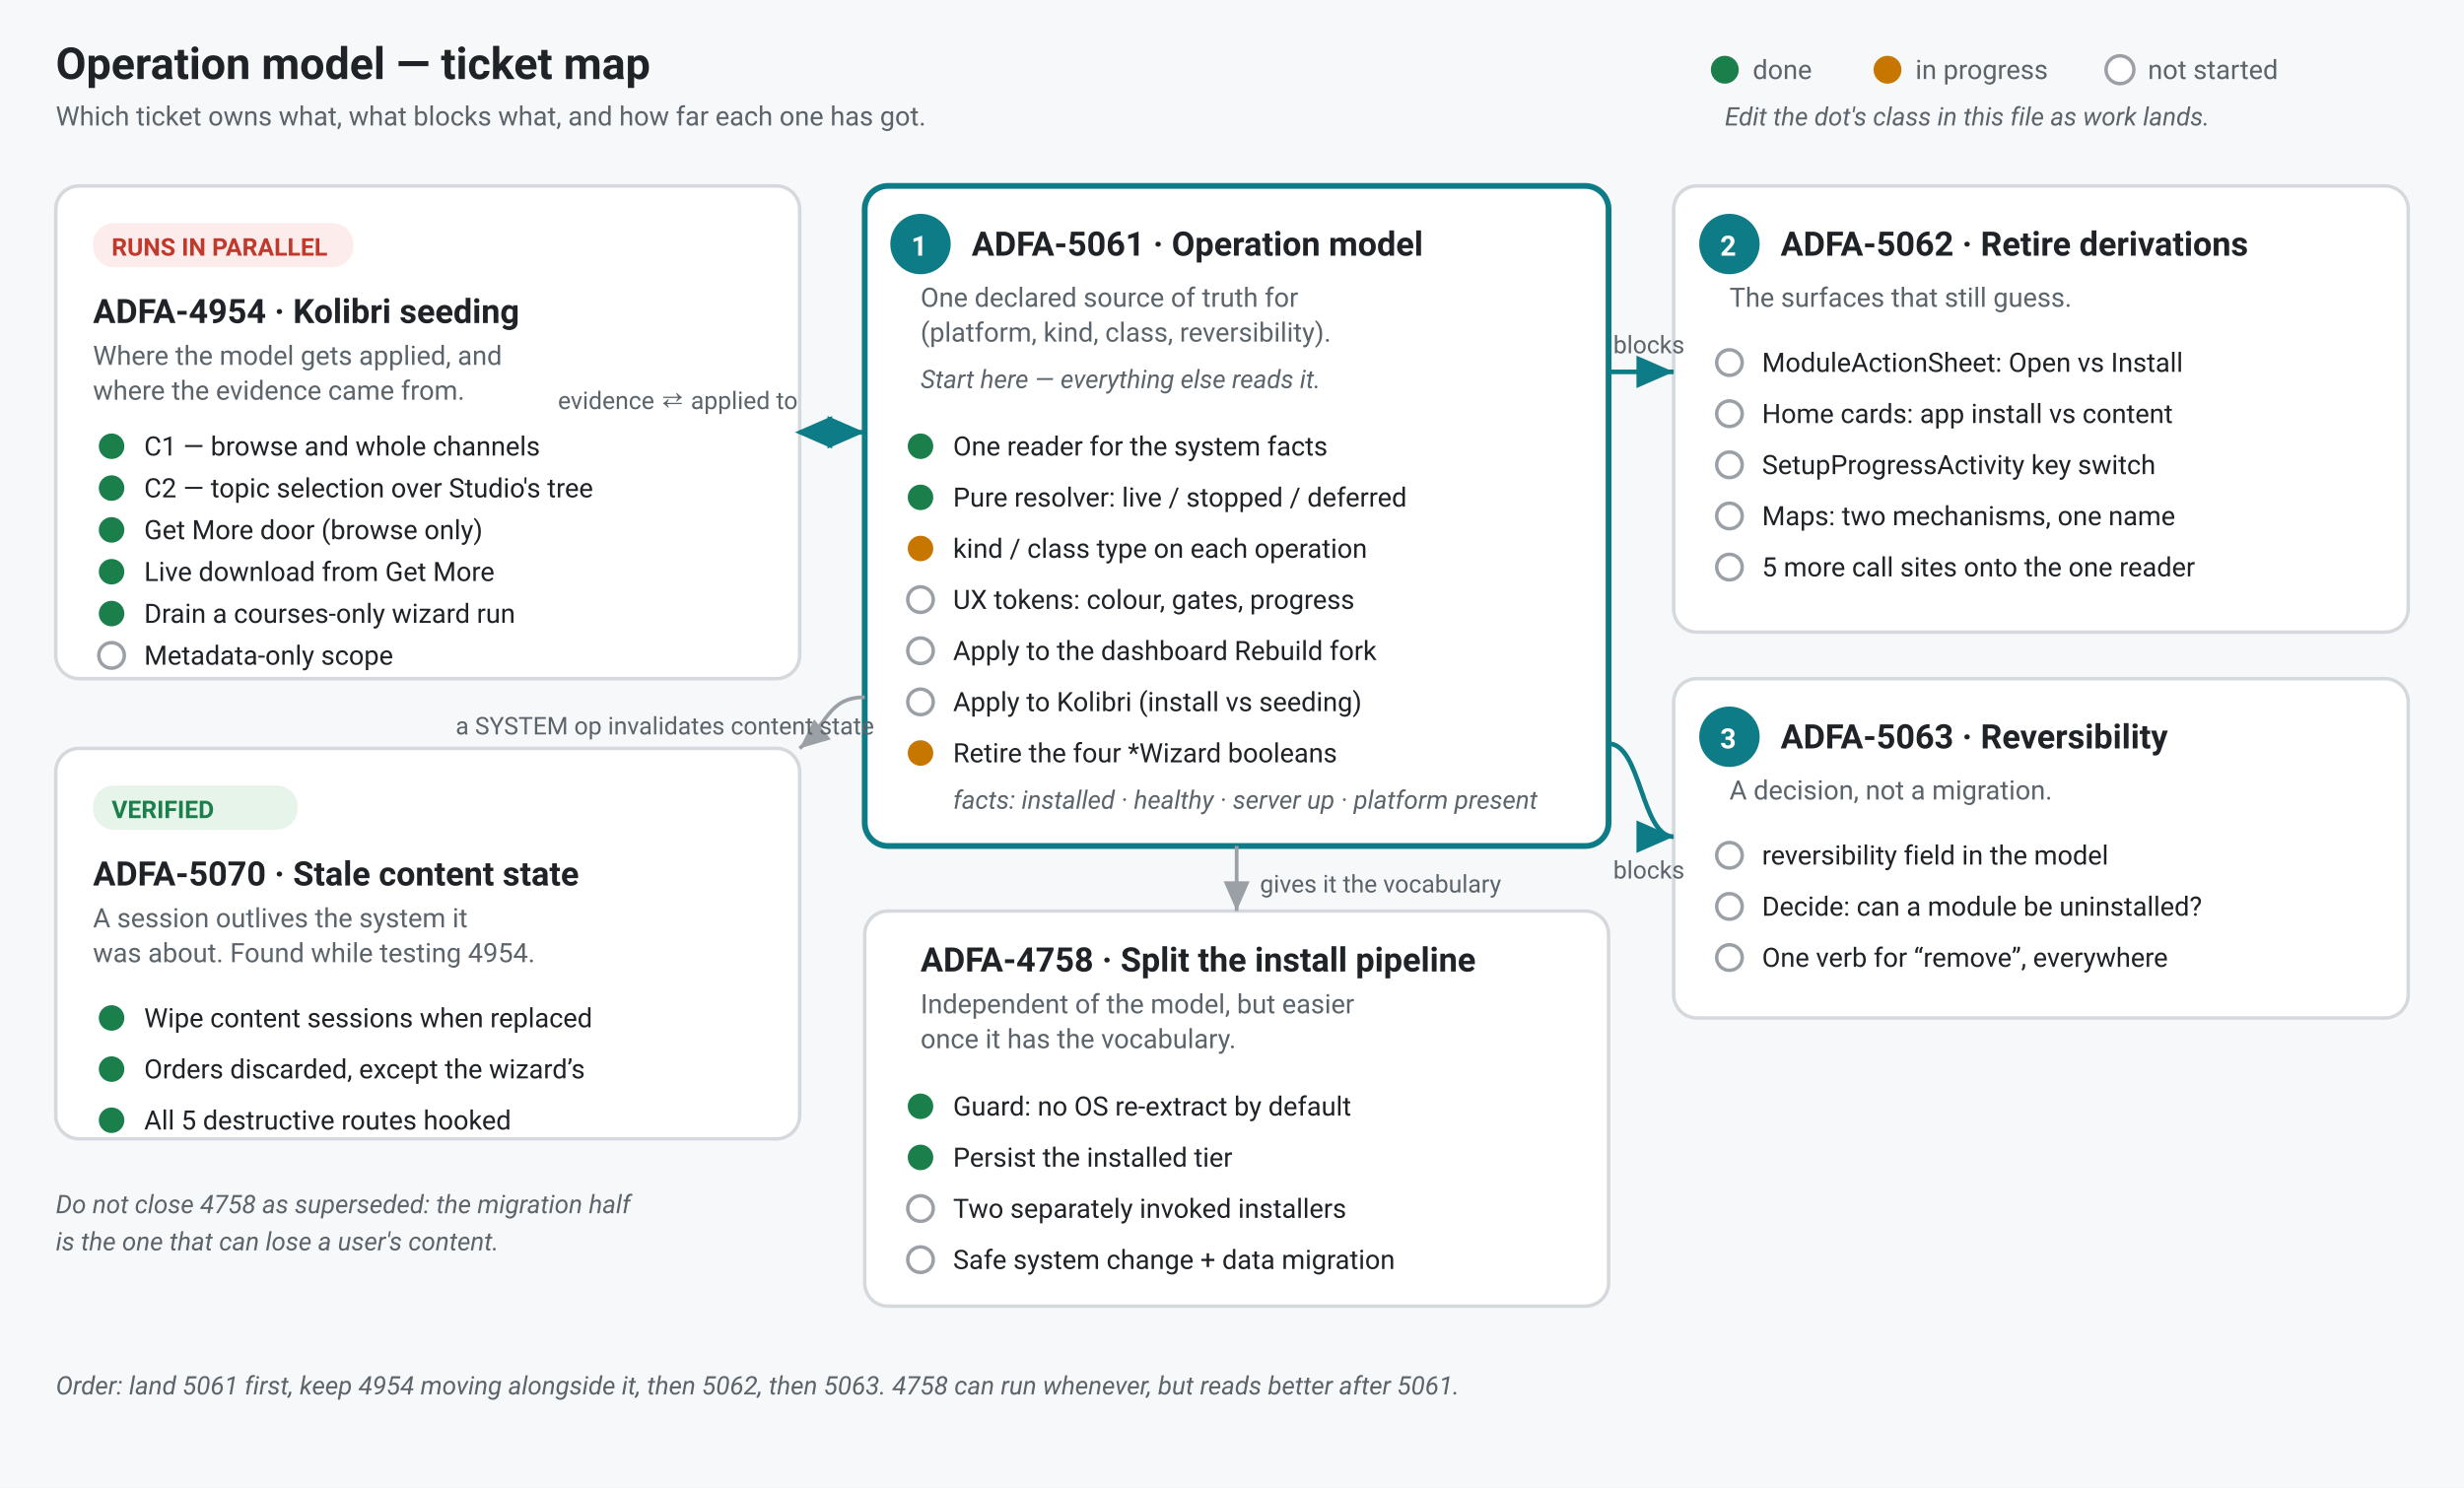
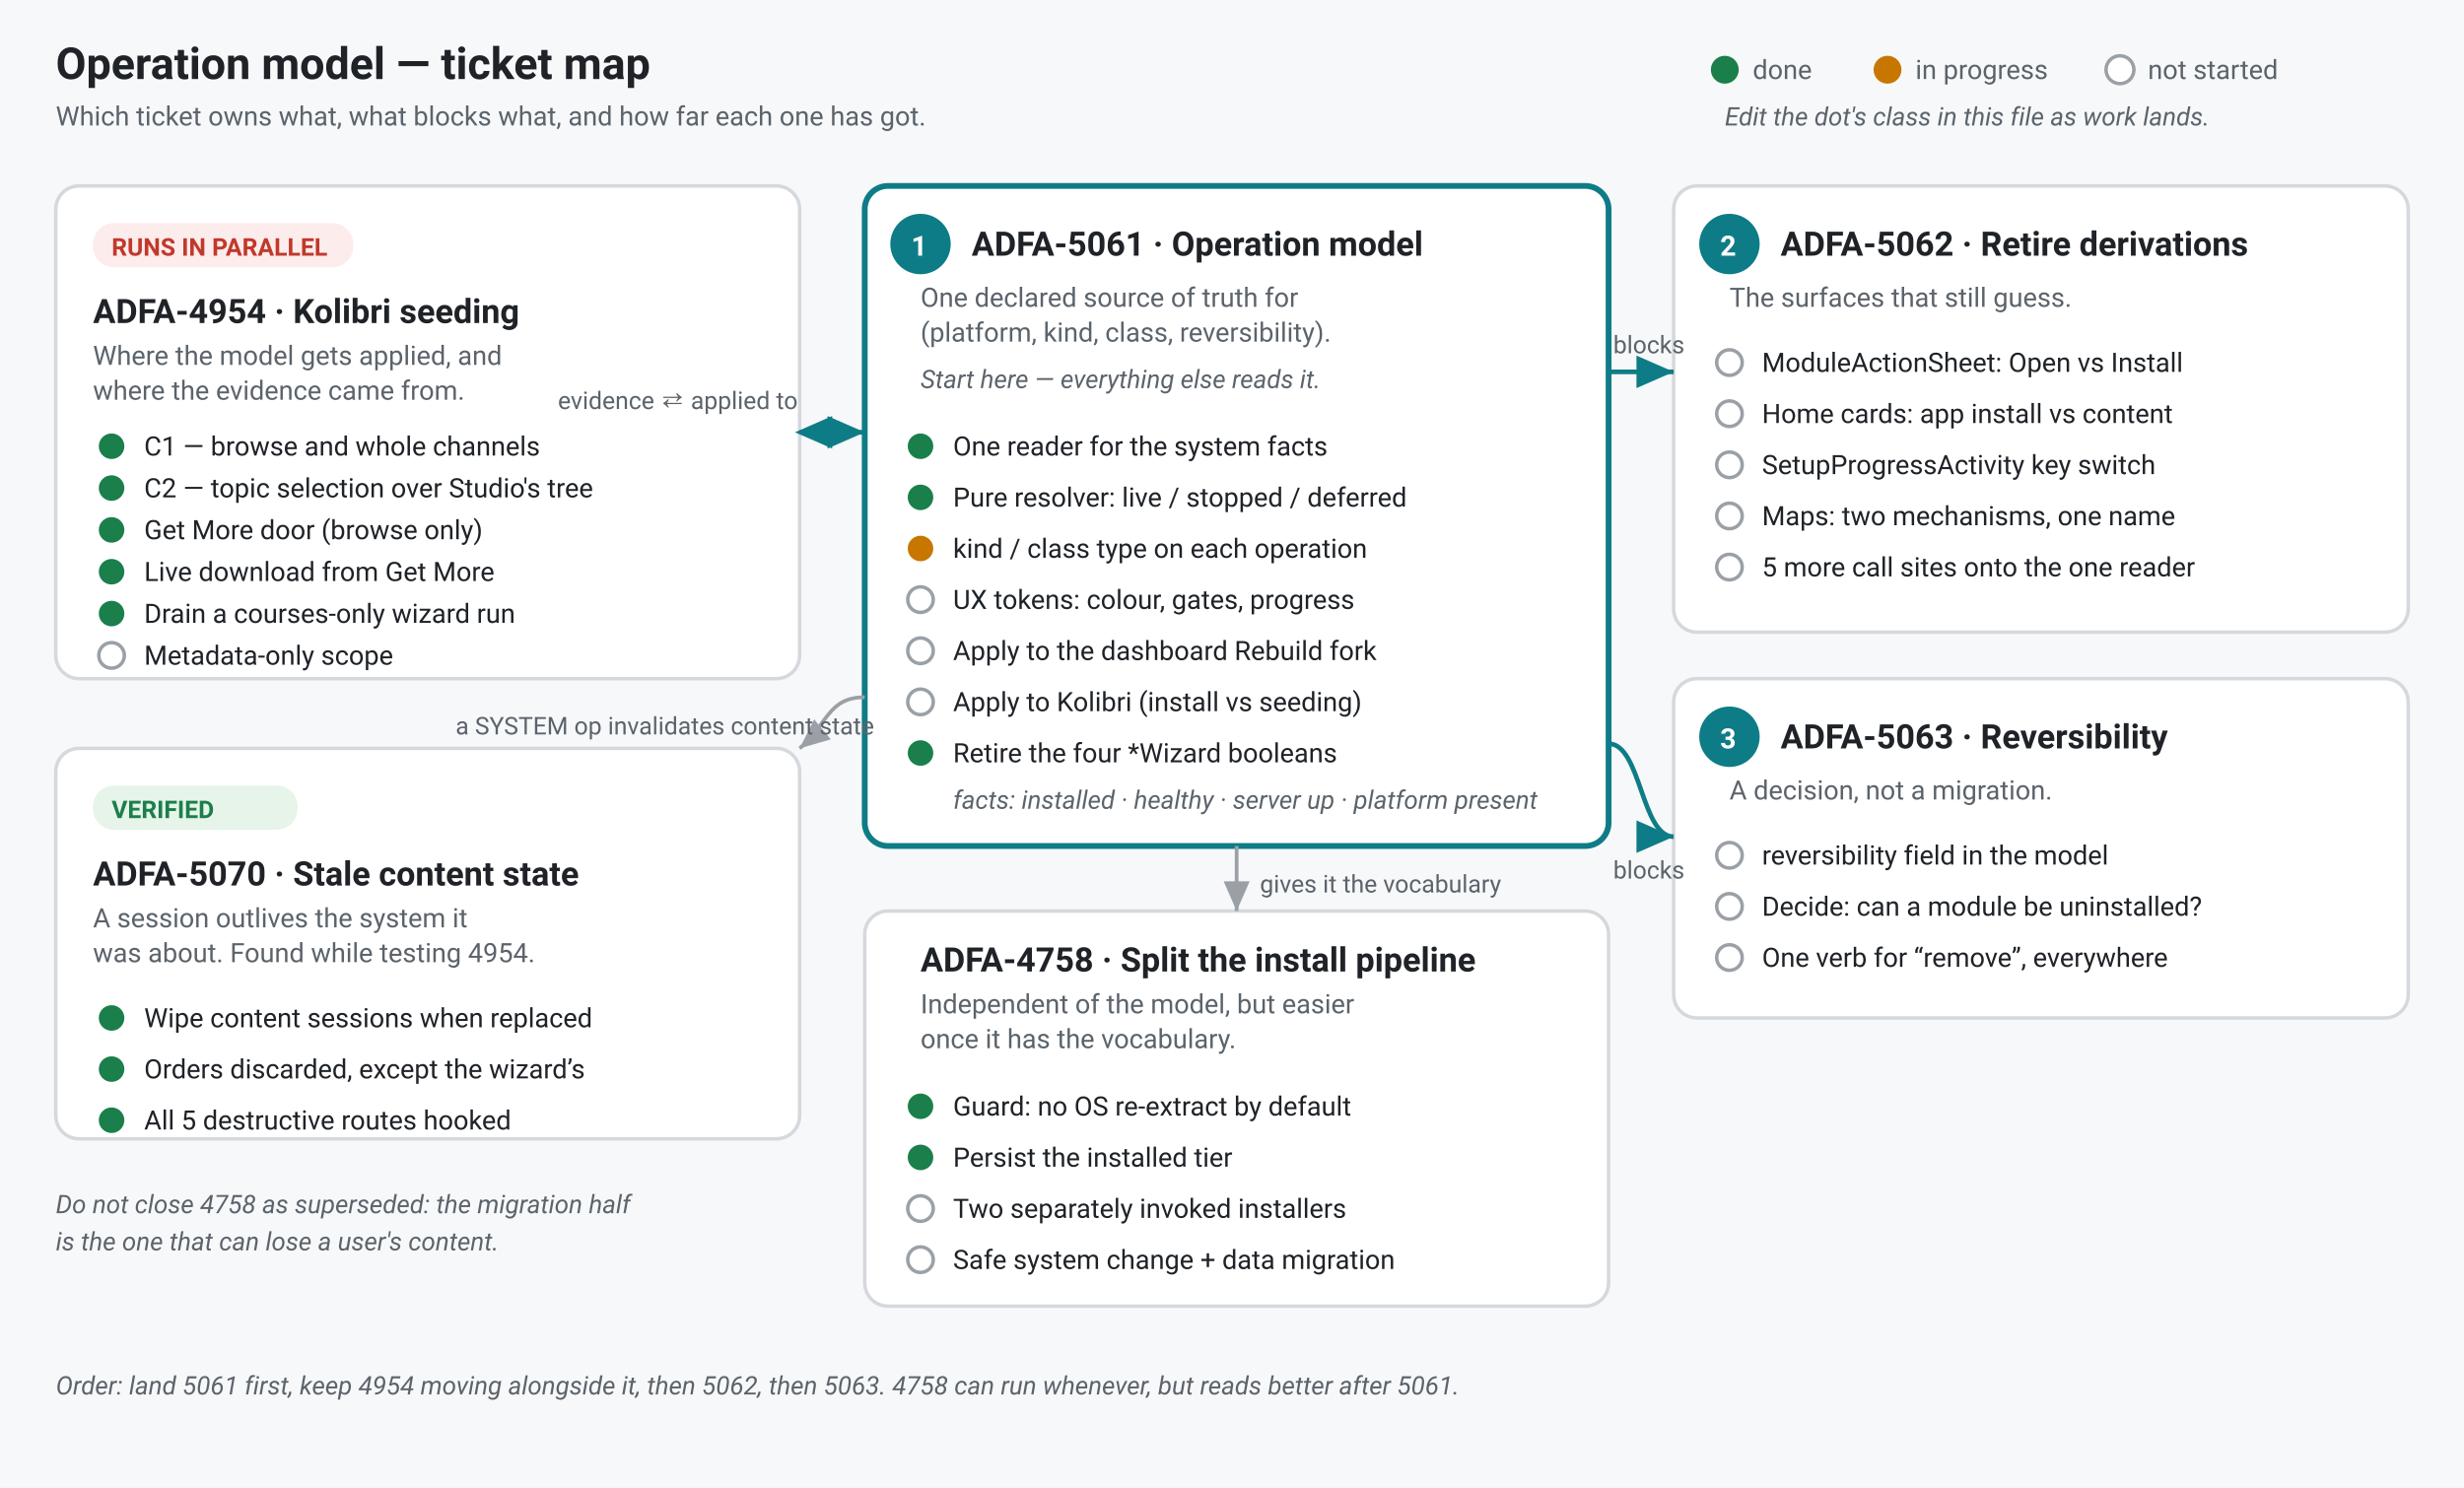
<svg xmlns="http://www.w3.org/2000/svg" viewBox="0 0 1060 640" width="1060" height="640" font-family="Segoe UI, Roboto, Helvetica, Arial, sans-serif">
  <style>
  .bg    { fill: #F7F8F9; }
  .card  { fill: #FFFFFF; stroke: #D5D8DC; stroke-width: 1.5; rx: 10; }
  .card-hi { fill: #FFFFFF; stroke: #0E7C86; stroke-width: 2.5; rx: 10; }
  .h1    { font-size: 19px; font-weight: 700; fill: #1F2328; }
  .h2    { font-size: 14.5px; font-weight: 700; fill: #1F2328; }
  .sub   { font-size: 11.5px; fill: #5B636B; }
  .item  { font-size: 11.5px; fill: #1F2328; }
  .note  { font-size: 11px; fill: #5B636B; font-style: italic; }
  .lnk   { stroke: #9AA0A6; stroke-width: 1.6; fill: none; }
  .lnk-hi{ stroke: #0E7C86; stroke-width: 2; fill: none; }
  .lnklbl{ font-size: 10.5px; fill: #5B636B; }

  /* ---- the three states: change an item's class to move it ---- */
  .s-done { fill: #1B7F4B; stroke: none; }
  .s-doing{ fill: #C77700; stroke: none; }
  .s-todo { fill: #FFFFFF; stroke: #9AA0A6; stroke-width: 1.5; }

  .badge  { fill: #0E7C86; }
  .badgetx{ font-size: 12px; font-weight: 700; fill: #FFFFFF; }
  .chip   { rx: 9; }
  .chiptx { font-size: 10.5px; font-weight: 700; }
</style>
  <defs>
    <marker id="arw" markerWidth="9" markerHeight="9" refX="8" refY="4.5" orient="auto">
      <path d="M0,1 L8,4.5 L0,8 Z" fill="#9AA0A6" />
    </marker>
    <marker id="arwhi" markerWidth="9" markerHeight="9" refX="8" refY="4.5" orient="auto">
      <path d="M0,1 L8,4.5 L0,8 Z" fill="#0E7C86" />
    </marker>
    <marker id="arwhiS" markerWidth="9" markerHeight="9" refX="1" refY="4.5" orient="auto">
      <path d="M8,1 L0,4.5 L8,8 Z" fill="#0E7C86" />
    </marker>
  </defs>
  <rect class="bg" x="0" y="0" width="1060" height="640" />
  <text class="h1" x="24" y="34">Operation model — ticket map</text>
  <text class="sub" x="24" y="54">Which ticket owns what, what blocks what, and how far each one has got.</text>
  <circle class="s-done" cx="742" cy="30" r="6" />
  <text class="sub" x="754" y="34">done</text>
  <circle class="s-doing" cx="812" cy="30" r="6" />
  <text class="sub" x="824" y="34">in progress</text>
  <circle class="s-todo" cx="912" cy="30" r="6" />
  <text class="sub" x="924" y="34">not started</text>
  <text class="note" x="742" y="54">Edit the dot's class in this file as work lands.</text>
  <rect class="card" x="24" y="80" width="320" height="212" />
  <rect class="chip" x="40" y="96" width="112" height="19" fill="#FDECEC" stroke="none" />
  <text class="chiptx" x="48" y="110" fill="#C0392B">RUNS IN PARALLEL</text>
  <text class="h2" x="40" y="139">ADFA-4954 · Kolibri seeding</text>
  <text class="sub" x="40" y="157">Where the model gets applied, and</text>
  <text class="sub" x="40" y="172">where the evidence came from.</text>
  <circle class="s-done" cx="48" cy="192" r="5.5" />
  <text class="item" x="62" y="196">C1 — browse and whole channels</text>
  <circle class="s-done" cx="48" cy="210" r="5.5" />
  <text class="item" x="62" y="214">C2 — topic selection over Studio's tree</text>
  <circle class="s-done" cx="48" cy="228" r="5.5" />
  <text class="item" x="62" y="232">Get More door (browse only)</text>
  <circle class="s-done" cx="48" cy="246" r="5.5" />
  <text class="item" x="62" y="250">Live download from Get More</text>
  <circle class="s-done" cx="48" cy="264" r="5.5" />
  <text class="item" x="62" y="268">Drain a courses-only wizard run</text>
  <circle class="s-todo" cx="48" cy="282" r="5.5" />
  <text class="item" x="62" y="286">Metadata-only scope</text>
  <rect class="card" x="24" y="322" width="320" height="168" />
  <rect class="chip" x="40" y="338" width="88" height="19" fill="#E6F4EA" stroke="none" />
  <text class="chiptx" x="48" y="352" fill="#1B7F4B">VERIFIED</text>
  <text class="h2" x="40" y="381">ADFA-5070 · Stale content state</text>
  <text class="sub" x="40" y="399">A session outlives the system it</text>
  <text class="sub" x="40" y="414">was about. Found while testing 4954.</text>
  <circle class="s-done" cx="48" cy="438" r="5.5" />
  <text class="item" x="62" y="442">Wipe content sessions when replaced</text>
  <circle class="s-done" cx="48" cy="460" r="5.5" />
  <text class="item" x="62" y="464">Orders discarded, except the wizard’s</text>
  <circle class="s-done" cx="48" cy="482" r="5.5" />
  <text class="item" x="62" y="486">All 5 destructive routes hooked</text>
  <rect class="card-hi" x="372" y="80" width="320" height="284" />
  <circle class="badge" cx="396" cy="105" r="13" />
  <text class="badgetx" x="392" y="110">1</text>
  <text class="h2" x="418" y="110">ADFA-5061 · Operation model</text>
  <text class="sub" x="396" y="132">One declared source of truth for</text>
  <text class="sub" x="396" y="147">(platform, kind, class, reversibility).</text>
  <text class="note" x="396" y="167">Start here — everything else reads it.</text>
  <circle class="s-done" cx="396" cy="192" r="5.5" />
  <text class="item" x="410" y="196">One reader for the system facts</text>
  <circle class="s-done" cx="396" cy="214" r="5.5" />
  <text class="item" x="410" y="218">Pure resolver: live / stopped / deferred</text>
  <circle class="s-doing" cx="396" cy="236" r="5.5" />
  <text class="item" x="410" y="240">kind / class type on each operation</text>
  <circle class="s-todo" cx="396" cy="258" r="5.5" />
  <text class="item" x="410" y="262">UX tokens: colour, gates, progress</text>
  <circle class="s-todo" cx="396" cy="280" r="5.5" />
  <text class="item" x="410" y="284">Apply to the dashboard Rebuild fork</text>
  <circle class="s-todo" cx="396" cy="302" r="5.5" />
  <text class="item" x="410" y="306">Apply to Kolibri (install vs seeding)</text>
-   <circle class="s-doing" cx="396" cy="324" r="5.5" />
+   <circle class="s-done" cx="396" cy="324" r="5.5" />
  <text class="item" x="410" y="328">Retire the four *Wizard booleans</text>
  <text class="note" x="410" y="348">facts: installed · healthy · server up · platform present</text>
  <rect class="card" x="720" y="80" width="316" height="192" />
  <circle class="badge" cx="744" cy="105" r="13" />
  <text class="badgetx" x="740" y="110">2</text>
  <text class="h2" x="766" y="110">ADFA-5062 · Retire derivations</text>
  <text class="sub" x="744" y="132">The surfaces that still guess.</text>
  <circle class="s-todo" cx="744" cy="156" r="5.5" />
  <text class="item" x="758" y="160">ModuleActionSheet: Open vs Install</text>
  <circle class="s-todo" cx="744" cy="178" r="5.5" />
  <text class="item" x="758" y="182">Home cards: app install vs content</text>
  <circle class="s-todo" cx="744" cy="200" r="5.5" />
  <text class="item" x="758" y="204">SetupProgressActivity key switch</text>
  <circle class="s-todo" cx="744" cy="222" r="5.5" />
  <text class="item" x="758" y="226">Maps: two mechanisms, one name</text>
  <circle class="s-todo" cx="744" cy="244" r="5.5" />
  <text class="item" x="758" y="248">5 more call sites onto the one reader</text>
  <rect class="card" x="720" y="292" width="316" height="146" />
  <circle class="badge" cx="744" cy="317" r="13" />
  <text class="badgetx" x="740" y="322">3</text>
  <text class="h2" x="766" y="322">ADFA-5063 · Reversibility</text>
  <text class="sub" x="744" y="344">A decision, not a migration.</text>
  <circle class="s-todo" cx="744" cy="368" r="5.5" />
  <text class="item" x="758" y="372">reversibility field in the model</text>
  <circle class="s-todo" cx="744" cy="390" r="5.5" />
  <text class="item" x="758" y="394">Decide: can a module be uninstalled?</text>
  <circle class="s-todo" cx="744" cy="412" r="5.5" />
  <text class="item" x="758" y="416">One verb for “remove”, everywhere</text>
  <rect class="card" x="372" y="392" width="320" height="170" />
  <text class="h2" x="396" y="418">ADFA-4758 · Split the install pipeline</text>
  <text class="sub" x="396" y="436">Independent of the model, but easier</text>
  <text class="sub" x="396" y="451">once it has the vocabulary.</text>
  <circle class="s-done" cx="396" cy="476" r="5.5" />
  <text class="item" x="410" y="480">Guard: no OS re-extract by default</text>
  <circle class="s-done" cx="396" cy="498" r="5.5" />
  <text class="item" x="410" y="502">Persist the installed tier</text>
  <circle class="s-todo" cx="396" cy="520" r="5.5" />
  <text class="item" x="410" y="524">Two separately invoked installers</text>
  <circle class="s-todo" cx="396" cy="542" r="5.5" />
  <text class="item" x="410" y="546">Safe system change + data migration</text>
  <text class="note" x="24" y="522">Do not close 4758 as superseded: the migration half</text>
  <text class="note" x="24" y="538">is the one that can lose a user's content.</text>
  <path class="lnk-hi" d="M344,186 L372,186" marker-end="url(#arwhi)" marker-start="url(#arwhiS)" />
  <text class="lnklbl" x="240" y="176">evidence ⇄ applied to</text>
  <path class="lnk-hi" d="M692,160 L720,160" marker-end="url(#arwhi)" />
  <text class="lnklbl" x="694" y="152">blocks</text>
  <path class="lnk-hi" d="M692,320 C706,320 706,360 720,360" marker-end="url(#arwhi)" />
  <text class="lnklbl" x="694" y="378">blocks</text>
  <path class="lnk" d="M532,364 L532,392" marker-end="url(#arw)" />
  <text class="lnklbl" x="542" y="384">gives it the vocabulary</text>
  <path class="lnk" d="M372,300 C356,300 356,312 344,322" marker-end="url(#arw)" />
  <text class="lnklbl" x="196" y="316">a SYSTEM op invalidates content state</text>
  <text class="note" x="24" y="600">Order: land 5061 first, keep 4954 moving alongside it, then 5062, then 5063. 4758 can run whenever, but reads better after 5061.</text>
</svg>
